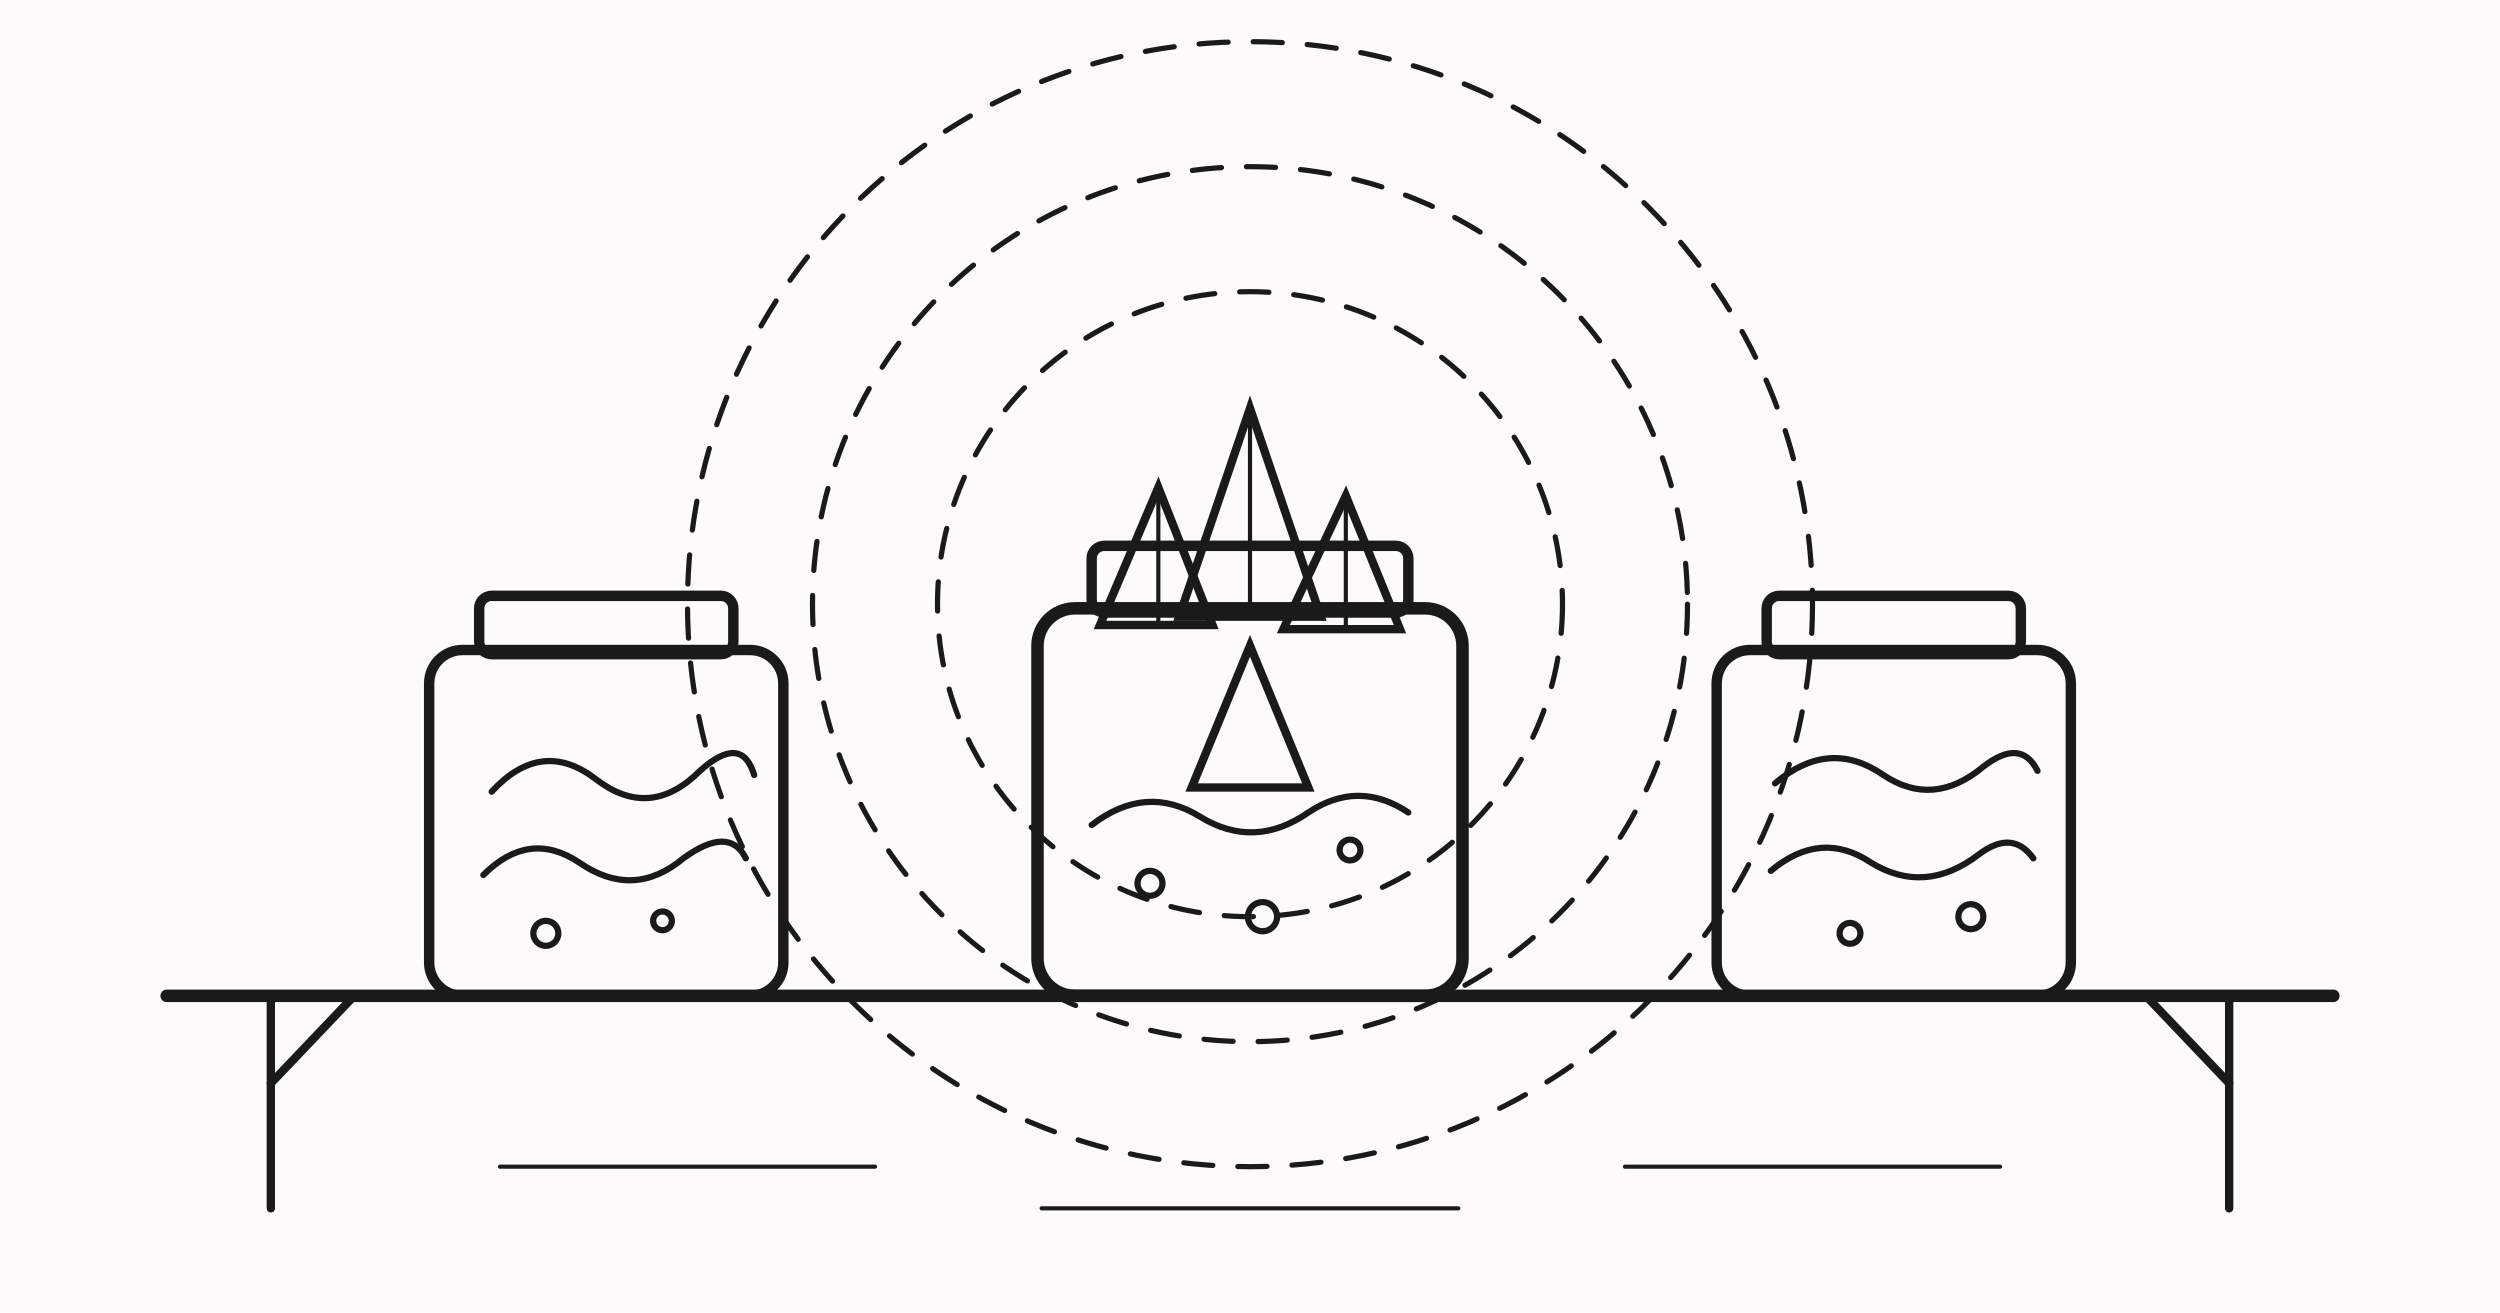
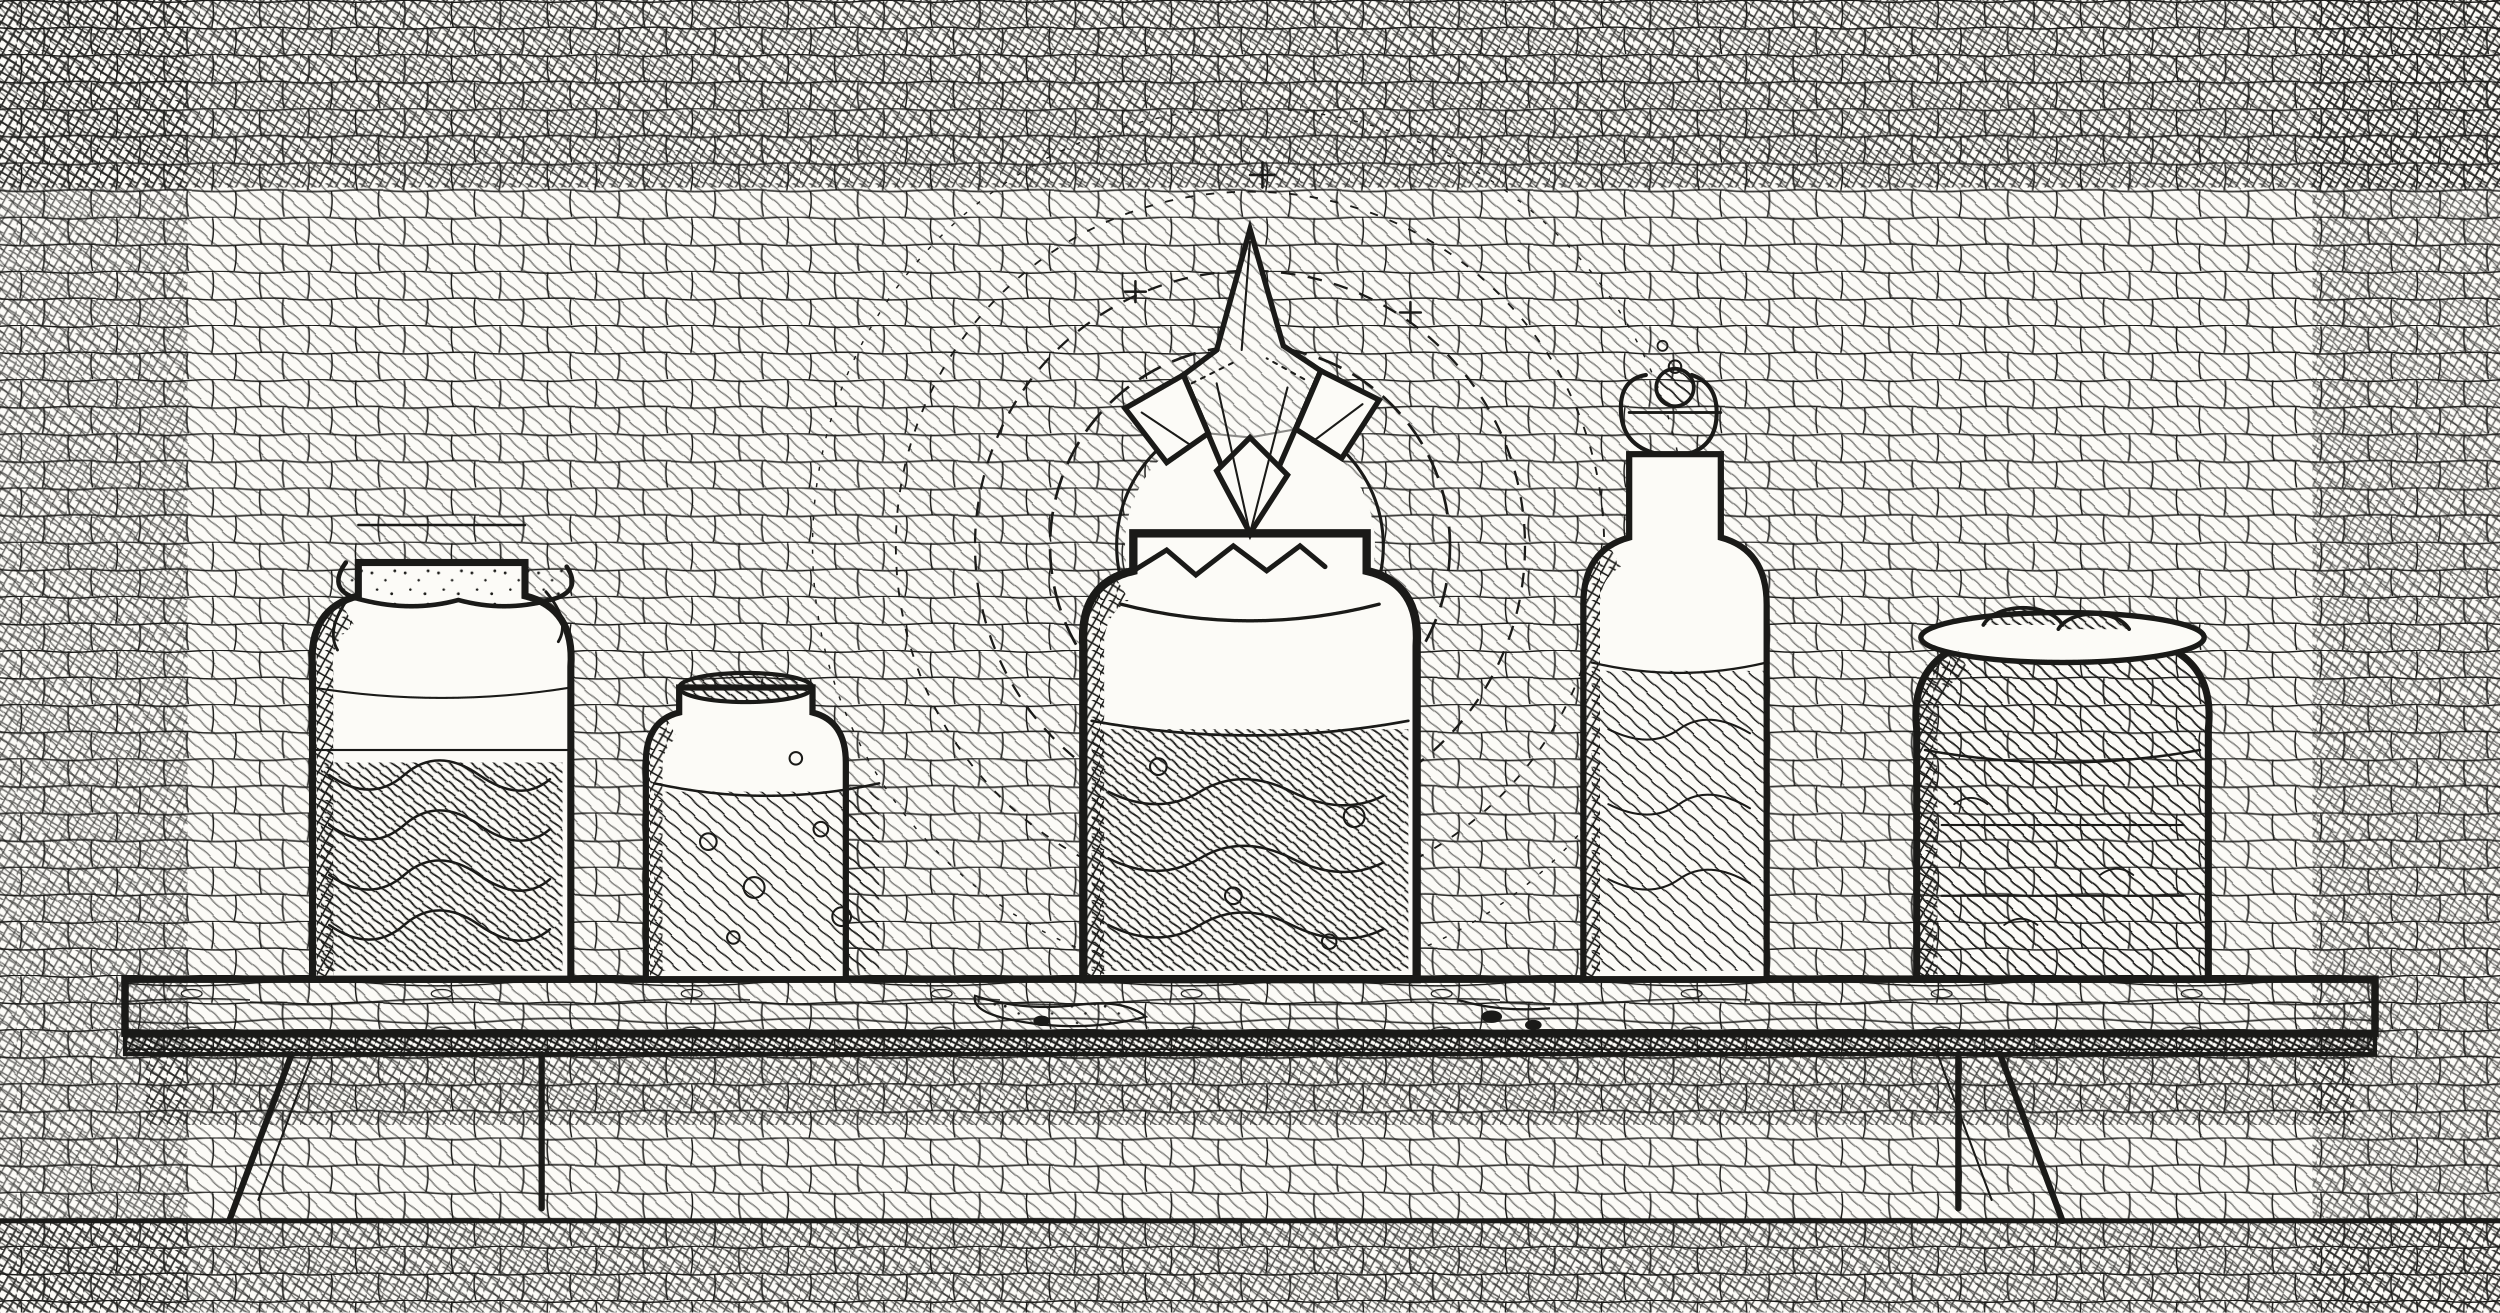
<svg xmlns="http://www.w3.org/2000/svg" viewBox="0 0 1200 630">
+   <defs>
+     <pattern id="hl" width="10" height="10" patternUnits="userSpaceOnUse" patternTransform="rotate(42)">
+       <path d="M-1 3 q3 -.6 5.5 -.1 t5.5 .1 M-1 8.1 q2.6 .5 5.4 0 t5.6 -.2" stroke="#1a1a18" stroke-width=".7" fill="none" />
+     </pattern>
+     <pattern id="hm" width="7" height="7" patternUnits="userSpaceOnUse" patternTransform="rotate(40)">
+       <path d="M-1 2 q2.4 -.5 4.4 0 t3.6 .2 M-1 5.6 q2 .4 4 0 t4 -.3" stroke="#1a1a18" stroke-width=".85" fill="none" />
+     </pattern>
+     <pattern id="xm" width="8" height="8" patternUnits="userSpaceOnUse">
+       <path d="M-1 1.6 L9 7.4 M-1 6.5 L9 12.3 M-1 -3.2 L9 2.6 M1.5 9 L7.3 -1 M5.8 9.4 L11.6 -.6 M-2.8 8.6 L3 -1.4" stroke="#1a1a18" stroke-width=".75" fill="none" />
+     </pattern>
+     <pattern id="xd" width="6" height="6" patternUnits="userSpaceOnUse">
+       <path d="M-1 1 L7 5 M-1 4 L7 8 M-1 -2 L7 2 M1 7 L5 -1 M4 8 L8 0 M-2 6 L2 -2 M-1 5.7 H7" stroke="#1a1a18" stroke-width=".95" fill="none" />
+     </pattern>
+     <pattern id="st" width="16" height="16" patternUnits="userSpaceOnUse">
+       <circle cx="2.5" cy="3" r=".7" fill="#1a1a18" />
+       <circle cx="9" cy="6.5" r=".6" fill="#1a1a18" />
+       <circle cx="13.5" cy="2" r=".7" fill="#1a1a18" />
+       <circle cx="5" cy="11" r=".6" fill="#1a1a18" />
+       <circle cx="12" cy="13" r=".7" fill="#1a1a18" />
+     </pattern>
+     <pattern id="wd" width="120" height="18" patternUnits="userSpaceOnUse">
+       <path d="M0 4 q30 -2.5 60 0 t60 0 M0 13 q26 2.5 58 0 t62 -1" stroke="#1a1a18" stroke-width=".7" fill="none" />
+       <ellipse cx="92" cy="9" rx="5" ry="2" stroke="#1a1a18" stroke-width=".6" fill="none" />
+     </pattern>
+     <pattern id="stn" width="46" height="26" patternUnits="userSpaceOnUse">
+       <path d="M0 .6 q12 -1 23 0 t23 0 M0 13.4 q11 1 23 .2 t23 -.4 M10 .6 q1 6 -.4 12.8 M33 .6 q-1 6 .6 12.8 M21 13.6 q1 6 -.6 12.4 M44 13.6 q-1 6 .4 12.4" stroke="#1a1a18" stroke-width=".7" fill="none" />
+     </pattern>
+   </defs>
  <rect width="1200" height="630" fill="#fcfbf7" />
-   <g stroke="#1a1a18" fill="none" stroke-linecap="round">
-     <g stroke-width="2.5" stroke-dasharray="14 12">
-       <circle cx="600" cy="290" r="150" />
-       <circle cx="600" cy="290" r="210" />
-       <circle cx="600" cy="290" r="270" />
+   <rect x="0" y="0" width="1200" height="630" fill="url(#stn)" />
+   <rect x="0" y="0" width="1200" height="630" fill="url(#hl)" opacity=".55" />
+   <rect x="0" y="0" width="1200" height="90" fill="url(#xm)" opacity=".8" />
+   <rect x="0" y="0" width="90" height="630" fill="url(#xm)" opacity=".6" />
+   <rect x="1110" y="0" width="90" height="630" fill="url(#xm)" opacity=".6" />
+   <g fill="none" stroke="#1a1a18">
+     <circle cx="600" cy="262" r="210" stroke-width=".7" stroke-dasharray="2 6" />
+     <circle cx="600" cy="262" r="170" stroke-width=".9" stroke-dasharray="4 6" />
+     <circle cx="600" cy="262" r="132" stroke-width="1.1" stroke-dasharray="7 6" />
+     <circle cx="600" cy="262" r="96" stroke-width="1.3" stroke-dasharray="12 6" />
+     <circle cx="600" cy="262" r="64" stroke-width="1.5" />
+   </g>
+   <circle cx="600" cy="262" r="60" fill="#fcfbf7" />
+   <g stroke="#1a1a18" stroke-linecap="round">
+     <rect x="60" y="470" width="1080" height="26" fill="url(#wd)" stroke-width="3.6" />
+     <path d="M60 496 h1080 v10 h-1080z" fill="url(#xd)" stroke-width="2" />
+     <path d="M140 506 l-30 80 m850 -80 l30 80 M260 506 v74 M940 506 v74" stroke-width="3" fill="none" />
+     <path d="M150 506 l-26 70 M930 506 l26 70" stroke-width="1" fill="none" />
+   </g>
+   <rect x="70" y="506" width="1060" height="34" fill="url(#xm)" opacity=".7" />
+   <g stroke="#1a1a18" stroke-linecap="round">
+     <path d="M150 470 v-150 q-2 -28 22 -34 v-16 h80 v16 q24 6 22 34 v150z" fill="#fcfbf7" stroke-width="3.4" />
+     <path d="M150 360 h124 M150 330 q62 10 124 0" stroke-width="1" fill="none" />
+     <path d="M154 366 h116 v100 h-116z" fill="url(#hm)" stroke="none" />
+     <path d="M158 372 q20 14 36 0 t36 0 t34 2 M158 396 q20 14 36 0 t36 0 t34 2 M158 420 q20 14 36 0 t36 0 t34 2 M158 444 q20 14 36 0 t36 0 t34 2" stroke-width="1.2" fill="none" />
+     <path d="M166 270 q-10 14 8 18 q24 6 46 0 q22 6 44 0 q16 -4 8 -16" fill="url(#st)" stroke-width="2.2" />
+     <path d="M168 286 q-12 16 -6 26 m100 -28 q12 14 6 24" stroke-width="1.4" fill="none" />
+     <path d="M172 252 h80" stroke-width="1.2" fill="none" />
+     <path d="M150 470 v-150 q-1 -22 14 -30 l6 10 q-12 8 -10 22 v148z" fill="url(#xm)" stroke="none" />
+   </g>
+   <g stroke="#1a1a18" stroke-linecap="round">
+     <path d="M310 470 v-104 q0 -20 16 -24 v-12 h64 v12 q16 4 16 24 v104z" fill="#fcfbf7" stroke-width="3" />
+     <path d="M314 380 h108 v86 h-108z" fill="url(#hl)" stroke="none" />
+     <path d="M314 376 q54 12 108 0" stroke-width="1.2" fill="none" />
+     <circle cx="340" cy="404" r="4" fill="none" stroke-width="1" />
+     <circle cx="362" cy="426" r="5" fill="none" stroke-width="1" />
+     <circle cx="394" cy="398" r="3.5" fill="none" stroke-width="1" />
+     <circle cx="404" cy="440" r="4.5" fill="none" stroke-width="1" />
+     <circle cx="352" cy="450" r="3" fill="none" stroke-width="1" />
+     <circle cx="382" cy="364" r="3" fill="none" stroke-width="1" />
+     <ellipse cx="358" cy="330" rx="32" ry="7" fill="url(#hm)" stroke-width="2" />
+     <path d="M310 470 v-104 q0 -16 10 -21 l5 9 q-7 5 -7 14 v102z" fill="url(#xm)" stroke="none" />
+   </g>
+   <g stroke="#1a1a18" stroke-linecap="round">
+     <path d="M520 470 v-160 q-2 -30 24 -36 v-18 h112 v18 q26 6 24 36 v160z" fill="#fcfbf7" stroke-width="4" />
+     <path d="M524 350 h152 v116 h-152z" fill="url(#hm)" stroke="none" />
+     <path d="M524 346 q76 14 152 0" stroke-width="1.3" fill="none" />
+     <path d="M532 380 q24 12 44 0 t44 0 t44 2 M532 412 q24 12 44 0 t44 0 t44 2 M532 444 q24 12 44 0 t44 0 t44 2" stroke-width="1.2" fill="none" />
+     <circle cx="556" cy="368" r="4" fill="none" stroke-width="1" />
+     <circle cx="650" cy="392" r="5" fill="none" stroke-width="1" />
+     <circle cx="592" cy="430" r="4" fill="none" stroke-width="1" />
+     <circle cx="638" cy="452" r="3.5" fill="none" stroke-width="1" />
+     <path d="M520 470 v-160 q-1 -24 16 -32 l6 10 q-13 8 -12 24 v158z" fill="url(#xm)" stroke="none" />
+     <g stroke-width="2.6" fill="#fcfbf7">
+       <path d="M600 256 L568 180 L584 168 L600 110 L616 166 L634 178z" />
+       <path d="M568 180 L540 196 L560 222 L580 208z" />
+       <path d="M634 178 L662 192 L644 220 L622 206z" />
+       <path d="M584 226 L600 256 L618 228 L600 210z" />
    </g>
-     <line x1="80" y1="478" x2="1120" y2="478" stroke-width="6" />
-     <g stroke-width="4">
-       <line x1="130" y1="478" x2="130" y2="580" />
-       <line x1="1070" y1="478" x2="1070" y2="580" />
-       <line x1="130" y1="520" x2="170" y2="478" />
-       <line x1="1070" y1="520" x2="1030" y2="478" />
+     <g stroke-width="1" fill="none">
+       <path d="M600 116 L596 168 M600 256 L584 184 M600 256 L618 186 M548 198 L572 214 M654 194 L630 212" />
+       <path d="M572 184 l20 -10 M626 182 l-18 -10" stroke-dasharray="2 3" />
    </g>
-     <g stroke-width="5">
-       <rect x="206" y="312" width="170" height="166" rx="16" />
-       <rect x="230" y="286" width="122" height="28" rx="6" />
-       <g stroke-width="3">
-         <path d="M236 380 q24 -26 50 -6 q26 20 50 -4 q20 -18 26 2" />
-         <path d="M232 420 q22 -22 46 -6 q26 18 50 -2 q22 -16 30 0" />
-         <circle cx="262" cy="448" r="6" />
-         <circle cx="318" cy="442" r="4.5" />
-       </g>
-     </g>
-     <g stroke-width="5">
-       <rect x="824" y="312" width="170" height="166" rx="16" />
-       <rect x="848" y="286" width="122" height="28" rx="6" />
-       <g stroke-width="3">
-         <path d="M852 376 q26 -22 52 -4 q24 16 48 -4 q18 -14 26 2" />
-         <path d="M850 418 q24 -20 48 -4 q26 16 52 -4 q16 -12 26 2" />
-         <circle cx="888" cy="448" r="5" />
-         <circle cx="946" cy="440" r="6" />
-       </g>
-     </g>
-     <g stroke-width="6">
-       <rect x="498" y="292" width="204" height="186" rx="18" />
-       <rect x="524" y="262" width="152" height="32" rx="6" stroke-width="5" />
-     </g>
-     <g stroke-width="4">
-       <polygon points="600,196 634,296 566,296" />
-       <polygon points="556,234 582,300 528,300" />
-       <polygon points="646,238 672,302 616,302" />
-       <polygon points="600,310 628,378 572,378" />
-       <line x1="600" y1="196" x2="600" y2="296" stroke-width="2" />
-       <line x1="556" y1="234" x2="556" y2="298" stroke-width="2" />
-       <line x1="646" y1="238" x2="646" y2="300" stroke-width="2" />
-     </g>
-     <g stroke-width="3">
-       <circle cx="552" cy="424" r="6" />
-       <circle cx="606" cy="440" r="7" />
-       <circle cx="648" cy="408" r="5" />
-       <path d="M524 396 q26 -20 52 -4 q26 16 52 -2 q24 -16 48 0" />
-     </g>
-     <g stroke-width="2">
-       <line x1="240" y1="560" x2="420" y2="560" />
-       <line x1="500" y1="580" x2="700" y2="580" />
-       <line x1="780" y1="560" x2="960" y2="560" />
-     </g>
+     <path d="M568 180 L584 168 L600 110 L616 166 L634 178 L622 206 L600 210 L580 208z" fill="url(#hl)" opacity=".5" />
+     <path d="M544 274 l16 -10 14 12 18 -14 16 12 16 -12 12 10" stroke-width="2.4" fill="none" />
+     <path d="M538 290 q62 16 124 0" stroke-width="1.6" fill="none" />
+     <path d="M540 140 l10 0 m-5 -5 l0 10 M672 150 l10 0 m-5 -5 l0 10 M600 84 l12 0 m-6 -6 l0 12" stroke-width="1.2" fill="none" />
  </g>
+   <g stroke="#1a1a18" stroke-linecap="round">
+     <path d="M760 470 v-180 q0 -26 22 -32 l0 -40 h44 l0 40 q22 6 22 32 v180z" fill="#fcfbf7" stroke-width="3" />
+     <path d="M764 322 h84 v144 h-84z" fill="url(#hl)" stroke="none" />
+     <path d="M764 318 q42 10 84 0" stroke-width="1.1" fill="none" />
+     <path d="M772 350 q20 10 34 0 t34 2 M772 386 q20 10 34 0 t34 2 M772 422 q20 10 34 0 t34 2" stroke-width="1" fill="none" />
+     <path d="M782 198 h44" stroke-width="1.4" fill="none" />
+     <path d="M796 218 q-18 -4 -18 -22 q0 -14 12 -16 m22 0 q12 4 12 18 q0 16 -14 20" stroke-width="2" fill="none" />
+     <circle cx="804" cy="186" r="9" fill="url(#hl)" stroke-width="1.8" />
+     <circle cx="804" cy="176" r="3" fill="none" stroke-width="1" />
+     <circle cx="798" cy="166" r="2.4" fill="none" stroke-width=".9" />
+     <path d="M760 470 v-180 q0 -20 13 -27 l5 9 q-10 6 -10 18 v180z" fill="url(#xm)" stroke="none" />
+   </g>
+   <g stroke="#1a1a18" stroke-linecap="round">
+     <path d="M920 470 v-120 q-4 -38 36 -44 h68 q40 6 36 44 v120z" fill="url(#hl)" stroke-width="3.4" />
+     <path d="M924 360 q66 12 132 0" stroke-width="1.2" fill="none" />
+     <ellipse cx="990" cy="306" rx="68" ry="12" fill="#fcfbf7" stroke-width="2.6" />
+     <path d="M952 300 a20 12 0 0 1 38 0 M988 302 a18 11 0 0 1 34 0" stroke-width="1.8" fill="url(#hm)" />
+     <path d="M932 396 h116 M932 430 h116" stroke-width="1" fill="none" />
+     <path d="M938 386 q8 -6 16 0 M1008 420 q8 -6 16 0 M962 444 q8 -6 16 0" stroke-width=".9" fill="none" />
+     <path d="M920 470 v-120 q-2 -28 20 -38 l5 10 q-16 8 -15 28 v120z" fill="url(#xm)" stroke="none" />
+   </g>
+   <g stroke="#1a1a18" fill="none" stroke-width="1.1">
+     <path d="M468 478 q24 8 52 4 q20 -2 30 6 q-30 8 -62 2 q-22 -4 -20 -12z" fill="url(#st)" />
+     <path d="M700 480 q20 6 44 4" />
+   </g>
+   <ellipse cx="716" cy="488" rx="5" ry="3" fill="#1a1a18" />
+   <ellipse cx="736" cy="492" rx="4" ry="2.5" fill="#1a1a18" />
+   <ellipse cx="500" cy="490" rx="4" ry="2.5" fill="#1a1a18" />
+   <rect x="0" y="586" width="1200" height="44" fill="url(#xm)" opacity=".7" />
+   <path d="M0 586 H1200" stroke="#1a1a18" stroke-width="2.4" />
</svg>
